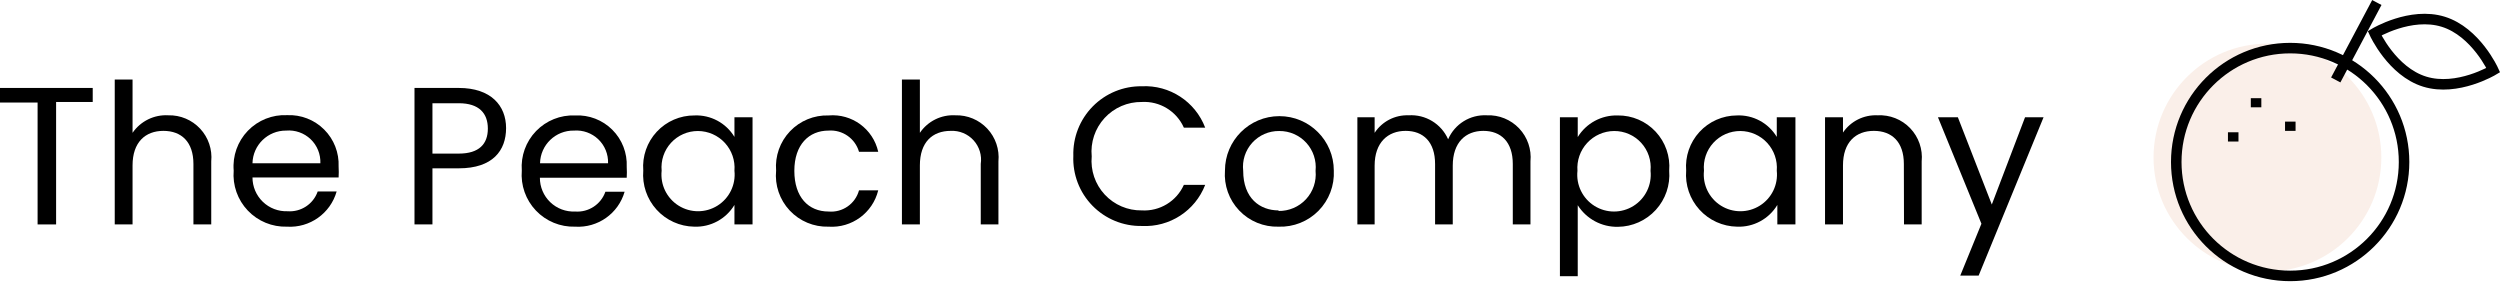
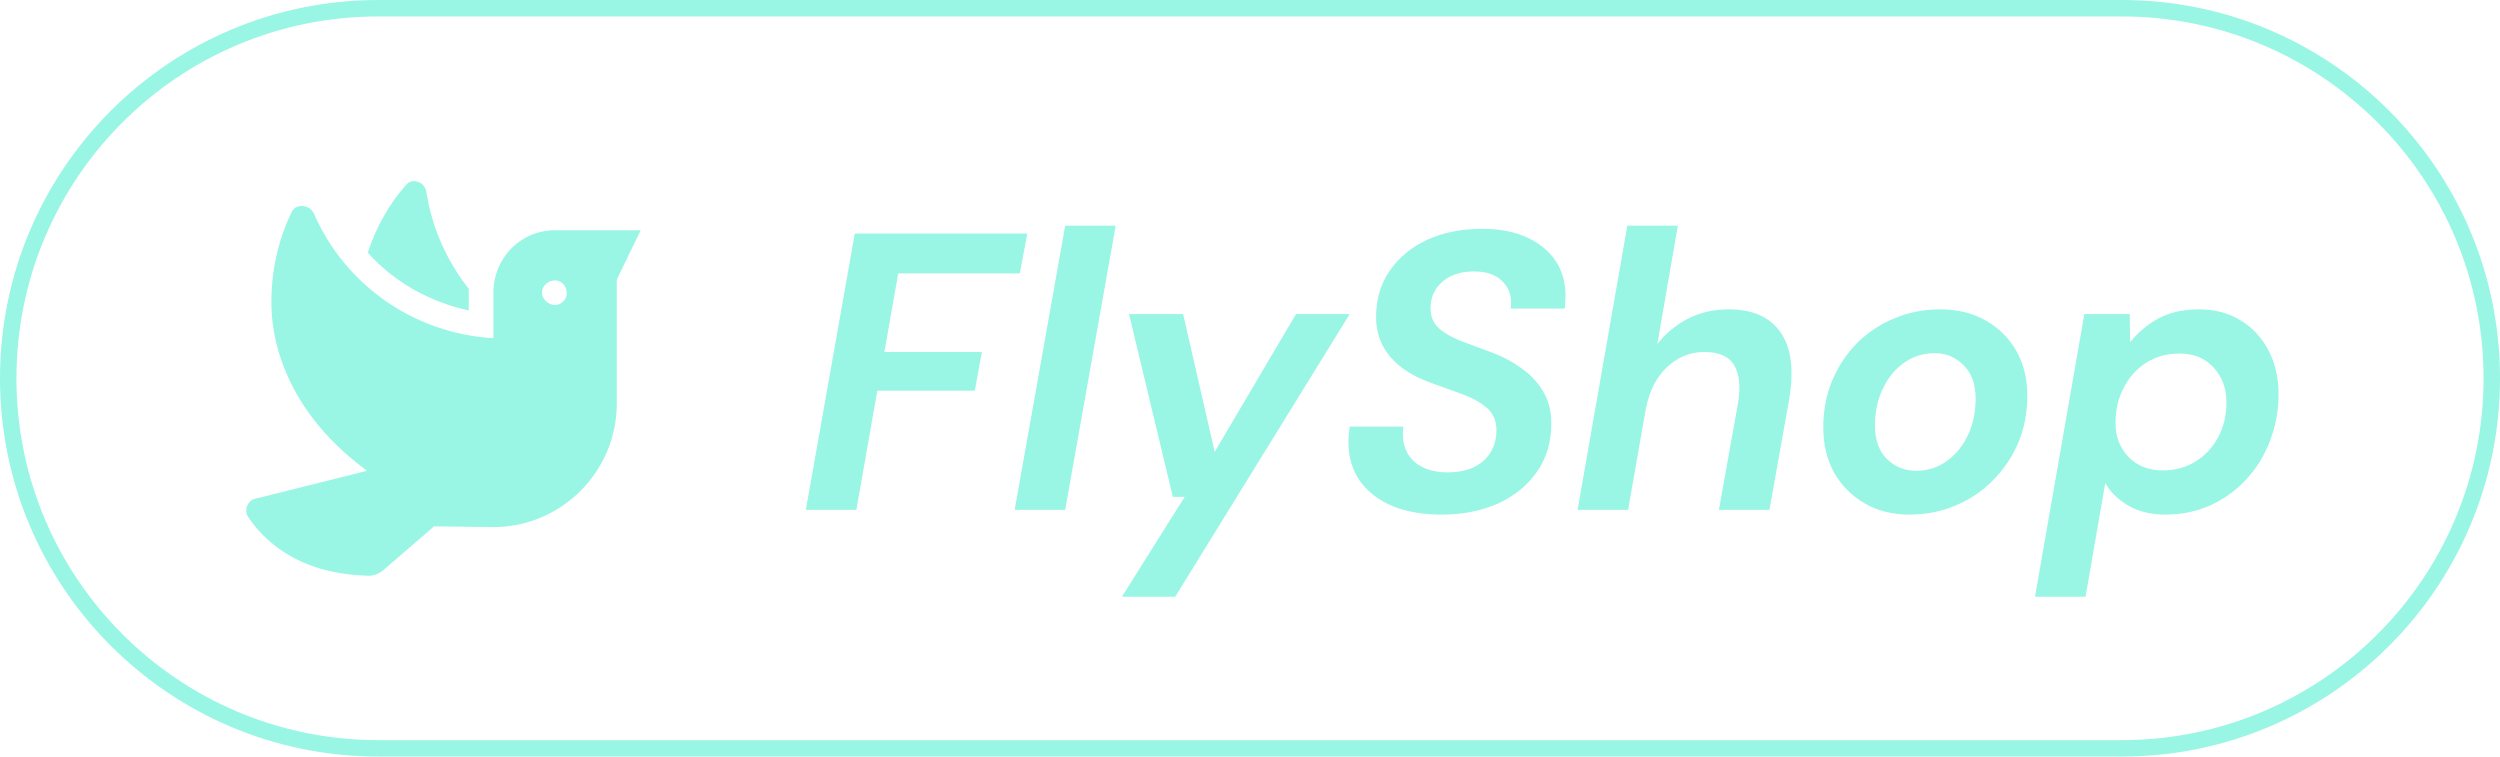
- <svg xmlns="http://www.w3.org/2000/svg" viewBox="0 0 178.23 20.05">
-   <defs>
-     <style>.cls-1{fill:#faefe9;}.cls-2{fill:none;stroke:#000;stroke-miterlimit:10;stroke-width:0.75px;}</style>
-   </defs>
-   <g id="Ebene_2" data-name="Ebene 2">
-     <g id="Ebene_1-2" data-name="Ebene 1">
-       <path d="M0,6.27H6.61v1H4V16H2.68V7.31H0Z" />
-       <path d="M8.18,5.67H9.45v3.8A2.89,2.89,0,0,1,12,8.22a3,3,0,0,1,3.06,3.29V16H13.79V11.69c0-1.57-.85-2.36-2.14-2.36s-2.2.81-2.2,2.46V16H8.18Z" />
-       <path d="M20.46,16.16a3.7,3.7,0,0,1-3.8-4,3.65,3.65,0,0,1,3.8-3.95,3.52,3.52,0,0,1,3.68,3.67,6.4,6.4,0,0,1,0,.77H18a2.41,2.41,0,0,0,2.5,2.41,2.11,2.11,0,0,0,2.15-1.41H24A3.46,3.46,0,0,1,20.46,16.16ZM18,11.64h4.84A2.25,2.25,0,0,0,20.4,9.31,2.38,2.38,0,0,0,18,11.64Z" />
-       <path d="M32.71,12H30.83V16H29.55V6.27h3.16c2.29,0,3.37,1.26,3.37,2.86S35.13,12,32.71,12Zm0-1.05c1.45,0,2.07-.69,2.07-1.78s-.62-1.81-2.07-1.81H30.83v3.59Z" />
-       <path d="M41,16.16a3.7,3.7,0,0,1-3.8-4A3.66,3.66,0,0,1,41,8.23a3.51,3.51,0,0,1,3.68,3.67,6.4,6.4,0,0,1,0,.77H38.49A2.4,2.4,0,0,0,41,15.08a2.12,2.12,0,0,0,2.16-1.41h1.37A3.45,3.45,0,0,1,41,16.16ZM38.5,11.64h4.85a2.26,2.26,0,0,0-2.43-2.33A2.38,2.38,0,0,0,38.5,11.64Z" />
-       <path d="M49.51,8.23a3.17,3.17,0,0,1,2.85,1.53V8.36h1.29V16H52.36V14.61a3.2,3.2,0,0,1-2.87,1.55,3.7,3.7,0,0,1-3.63-4A3.64,3.64,0,0,1,49.51,8.23Zm.25,1.11a2.59,2.59,0,0,0-2.59,2.83,2.61,2.61,0,1,0,5.19,0A2.62,2.62,0,0,0,49.76,9.34Z" />
-       <path d="M59.07,8.23a3.33,3.33,0,0,1,3.54,2.59H61.24a2.1,2.1,0,0,0-2.17-1.51c-1.4,0-2.44,1-2.44,2.87s1,2.9,2.44,2.9a2.06,2.06,0,0,0,2.17-1.51h1.37a3.41,3.41,0,0,1-3.54,2.59,3.65,3.65,0,0,1-3.74-4A3.64,3.64,0,0,1,59.07,8.23Z" />
-       <path d="M64.3,5.67h1.28v3.8a2.86,2.86,0,0,1,2.53-1.25,3,3,0,0,1,3.07,3.29V16H69.92V11.69a2.06,2.06,0,0,0-2.14-2.36c-1.31,0-2.2.81-2.2,2.46V16H64.3Z" />
-       <path d="M81.4,6.15A4.59,4.59,0,0,1,85.92,9.1H84.4a3.09,3.09,0,0,0-3-1.83,3.54,3.54,0,0,0-3.57,3.88A3.53,3.53,0,0,0,81.4,15a3.09,3.09,0,0,0,3-1.82h1.52a4.59,4.59,0,0,1-4.52,2.93,4.8,4.8,0,0,1-4.88-5A4.82,4.82,0,0,1,81.4,6.15Z" />
-       <path d="M91.15,16.16a3.72,3.72,0,0,1-3.82-4,3.88,3.88,0,1,1,7.76,0A3.81,3.81,0,0,1,91.15,16.16Zm0-1.12a2.61,2.61,0,0,0,2.64-2.86A2.58,2.58,0,0,0,91.2,9.34a2.55,2.55,0,0,0-2.57,2.84C88.63,14.13,89.82,15,91.15,15Z" />
-       <path d="M107.85,11.69c0-1.57-.84-2.36-2.1-2.36s-2.18.82-2.18,2.48V16h-1.26V11.69c0-1.57-.84-2.36-2.1-2.36S98,10.15,98,11.81V16H96.77V8.36H98V9.47a2.77,2.77,0,0,1,2.42-1.25,2.88,2.88,0,0,1,2.82,1.71A2.84,2.84,0,0,1,106,8.22a3,3,0,0,1,3.11,3.29V16h-1.26Z" />
-       <path d="M115.33,8.23A3.64,3.64,0,0,1,119,12.17a3.7,3.7,0,0,1-3.65,4,3.31,3.31,0,0,1-2.87-1.54v5.06h-1.27V8.36h1.27V9.77A3.24,3.24,0,0,1,115.33,8.23Zm-.26,1.11a2.64,2.64,0,0,0-2.61,2.84,2.62,2.62,0,1,0,5.21,0A2.59,2.59,0,0,0,115.07,9.34Z" />
-       <path d="M123.82,8.23a3.16,3.16,0,0,1,2.85,1.53V8.36H128V16h-1.29V14.61a3.2,3.2,0,0,1-2.87,1.55,3.7,3.7,0,0,1-3.63-4A3.64,3.64,0,0,1,123.82,8.23Zm.25,1.11a2.59,2.59,0,0,0-2.59,2.83,2.61,2.61,0,1,0,5.19,0A2.62,2.62,0,0,0,124.07,9.34Z" />
-       <path d="M135.73,11.69c0-1.57-.85-2.36-2.14-2.36s-2.2.81-2.2,2.46V16h-1.28V8.36h1.28V9.45a2.82,2.82,0,0,1,2.46-1.23A3,3,0,0,1,137,11.51V16h-1.26Z" />
-       <path d="M144.37,8.36h1.32l-4.63,11.29h-1.31l1.51-3.7-3.1-7.59h1.42L142,14.58Z" />
-       <circle class="cls-1" cx="161.65" cy="11.23" r="8.12" />
-       <circle class="cls-2" cx="163.27" cy="11.55" r="8.12" />
-       <path class="cls-2" d="M177.75,5s-2.56,1.54-4.89.82-3.57-3.45-3.57-3.45,2.56-1.54,4.89-.82S177.75,5,177.75,5Z" />
-       <line class="cls-2" x1="166.52" y1="5.7" x2="169.45" y2="0.18" />
-       <line class="cls-2" x1="160.84" y1="7" x2="160.84" y2="7.65" />
-       <line class="cls-2" x1="159.21" y1="9.43" x2="159.21" y2="10.09" />
-       <line class="cls-2" x1="163.28" y1="8.67" x2="163.28" y2="9.33" />
-     </g>
-   </g>
+ <svg xmlns="http://www.w3.org/2000/svg" width="152" height="46" viewBox="0 0 152 46" fill="none">
+   <path d="M28.5 18.875V17.562C27.141 15.828 26.25 13.812 25.922 11.656C25.828 11.047 25.031 10.766 24.656 11.281C23.625 12.453 22.875 13.812 22.359 15.359C23.953 17.141 26.109 18.359 28.5 18.875ZM33.75 14C31.641 14 30 15.688 30 17.797V20.562C25.125 20.281 20.953 17.281 19.078 12.969C18.797 12.406 17.953 12.359 17.719 12.922C16.922 14.562 16.5 16.438 16.5 18.359C16.5 21.688 18.094 24.781 20.484 27.078C21.094 27.688 21.703 28.156 22.312 28.625L15.562 30.312C15.047 30.406 14.812 31.016 15.094 31.438C15.938 32.703 17.953 34.859 22.266 35C22.641 35.047 23.016 34.906 23.297 34.672L26.391 32L30 32.047C34.125 32.047 37.5 28.672 37.5 24.547V17L38.953 14H33.75ZM33.75 18.547C33.328 18.547 32.953 18.172 32.953 17.797C32.953 17.375 33.328 17.047 33.75 17.047C34.125 17.047 34.453 17.375 34.453 17.797C34.5 18.172 34.125 18.547 33.75 18.547Z" fill="#99F6E4" />
+   <path d="M48.995 31L51.971 14.2H62.459L62.003 16.624H54.611L53.771 21.4H59.699L59.267 23.752H53.339L52.067 31H48.995ZM61.691 31L64.763 13.72H67.835L64.763 31H61.691ZM68.213 36.28L72.029 30.208H71.309L68.645 19.096H71.933L73.853 27.472L78.797 19.096H82.061L71.453 36.28H68.213ZM87.624 31.288C86.52 31.288 85.544 31.12 84.697 30.784C83.849 30.432 83.184 29.928 82.704 29.272C82.225 28.6 81.984 27.8 81.984 26.872C81.984 26.712 81.993 26.56 82.008 26.416C82.025 26.256 82.04 26.096 82.056 25.936H85.32C85.305 26.112 85.296 26.272 85.296 26.416C85.296 27.104 85.537 27.664 86.016 28.096C86.513 28.512 87.177 28.72 88.008 28.72C88.936 28.72 89.665 28.488 90.192 28.024C90.721 27.544 90.984 26.92 90.984 26.152C90.984 25.576 90.784 25.12 90.385 24.784C89.984 24.448 89.472 24.168 88.849 23.944C88.24 23.72 87.6 23.488 86.928 23.248C85.873 22.864 85.064 22.336 84.504 21.664C83.945 20.992 83.665 20.2 83.665 19.288C83.665 18.216 83.936 17.28 84.481 16.48C85.04 15.664 85.8 15.032 86.76 14.584C87.737 14.136 88.856 13.912 90.121 13.912C91.641 13.912 92.865 14.28 93.793 15.016C94.721 15.752 95.184 16.752 95.184 18.016C95.184 18.128 95.177 18.248 95.16 18.376C95.16 18.504 95.153 18.632 95.136 18.76H91.849C91.865 18.616 91.873 18.48 91.873 18.352C91.873 17.856 91.68 17.424 91.296 17.056C90.912 16.688 90.353 16.504 89.617 16.504C88.8 16.504 88.153 16.72 87.672 17.152C87.209 17.568 86.977 18.096 86.977 18.736C86.977 19.232 87.136 19.632 87.457 19.936C87.776 20.224 88.209 20.48 88.752 20.704C89.296 20.912 89.897 21.136 90.552 21.376C91.24 21.616 91.865 21.936 92.424 22.336C93.001 22.72 93.457 23.192 93.793 23.752C94.144 24.312 94.32 24.976 94.32 25.744C94.32 26.864 94.032 27.84 93.457 28.672C92.88 29.504 92.088 30.152 91.081 30.616C90.073 31.064 88.921 31.288 87.624 31.288ZM95.917 31L98.941 13.72H102.013L100.765 20.92C101.261 20.28 101.877 19.768 102.613 19.384C103.365 19 104.189 18.808 105.085 18.808C106.557 18.808 107.613 19.272 108.253 20.2C108.909 21.128 109.085 22.488 108.781 24.28L107.581 31H104.509L105.661 24.568C105.837 23.544 105.765 22.76 105.445 22.216C105.125 21.672 104.517 21.4 103.621 21.4C102.773 21.4 102.021 21.704 101.365 22.312C100.709 22.92 100.277 23.768 100.069 24.856V24.832L98.989 31H95.917ZM116.086 31.288C115.046 31.288 114.134 31.056 113.35 30.592C112.566 30.128 111.95 29.504 111.502 28.72C111.07 27.92 110.854 27.008 110.854 25.984C110.854 24.976 111.03 24.04 111.382 23.176C111.75 22.296 112.254 21.528 112.894 20.872C113.55 20.216 114.31 19.712 115.174 19.36C116.038 18.992 116.966 18.808 117.958 18.808C119.014 18.808 119.934 19.032 120.718 19.48C121.518 19.928 122.142 20.544 122.59 21.328C123.038 22.112 123.262 23.024 123.262 24.064C123.262 25.088 123.078 26.04 122.71 26.92C122.342 27.784 121.83 28.544 121.174 29.2C120.534 29.856 119.774 30.368 118.894 30.736C118.03 31.104 117.094 31.288 116.086 31.288ZM116.494 28.624C117.182 28.624 117.798 28.432 118.342 28.048C118.886 27.664 119.318 27.144 119.638 26.488C119.958 25.816 120.118 25.064 120.118 24.232C120.118 23.352 119.87 22.672 119.374 22.192C118.894 21.712 118.31 21.472 117.622 21.472C116.95 21.472 116.334 21.664 115.774 22.048C115.23 22.432 114.798 22.96 114.478 23.632C114.158 24.288 113.998 25.032 113.998 25.864C113.998 26.744 114.238 27.424 114.718 27.904C115.214 28.384 115.806 28.624 116.494 28.624ZM123.728 36.28L126.728 19.096H129.488L129.512 20.8C129.992 20.208 130.568 19.728 131.24 19.36C131.928 18.992 132.744 18.808 133.688 18.808C134.664 18.808 135.512 19.032 136.232 19.48C136.968 19.928 137.536 20.544 137.936 21.328C138.336 22.096 138.536 22.968 138.536 23.944C138.536 24.968 138.36 25.928 138.008 26.824C137.672 27.704 137.192 28.48 136.568 29.152C135.944 29.824 135.208 30.352 134.36 30.736C133.528 31.104 132.624 31.288 131.648 31.288C130.784 31.288 130.032 31.104 129.392 30.736C128.752 30.352 128.288 29.896 128 29.368L126.8 36.28H123.728ZM131.504 28.6C132.24 28.6 132.896 28.424 133.472 28.072C134.064 27.704 134.528 27.208 134.864 26.584C135.2 25.96 135.368 25.256 135.368 24.472C135.368 23.624 135.112 22.92 134.6 22.36C134.088 21.784 133.392 21.496 132.512 21.496C131.76 21.496 131.088 21.68 130.496 22.048C129.92 22.416 129.464 22.92 129.128 23.56C128.792 24.2 128.624 24.92 128.624 25.72C128.624 26.552 128.888 27.24 129.416 27.784C129.944 28.328 130.64 28.6 131.504 28.6Z" fill="#99F6E4" />
+   <rect x="0.5" y="0.5" width="151" height="45" rx="22.5" stroke="#99F6E4" />
</svg>
